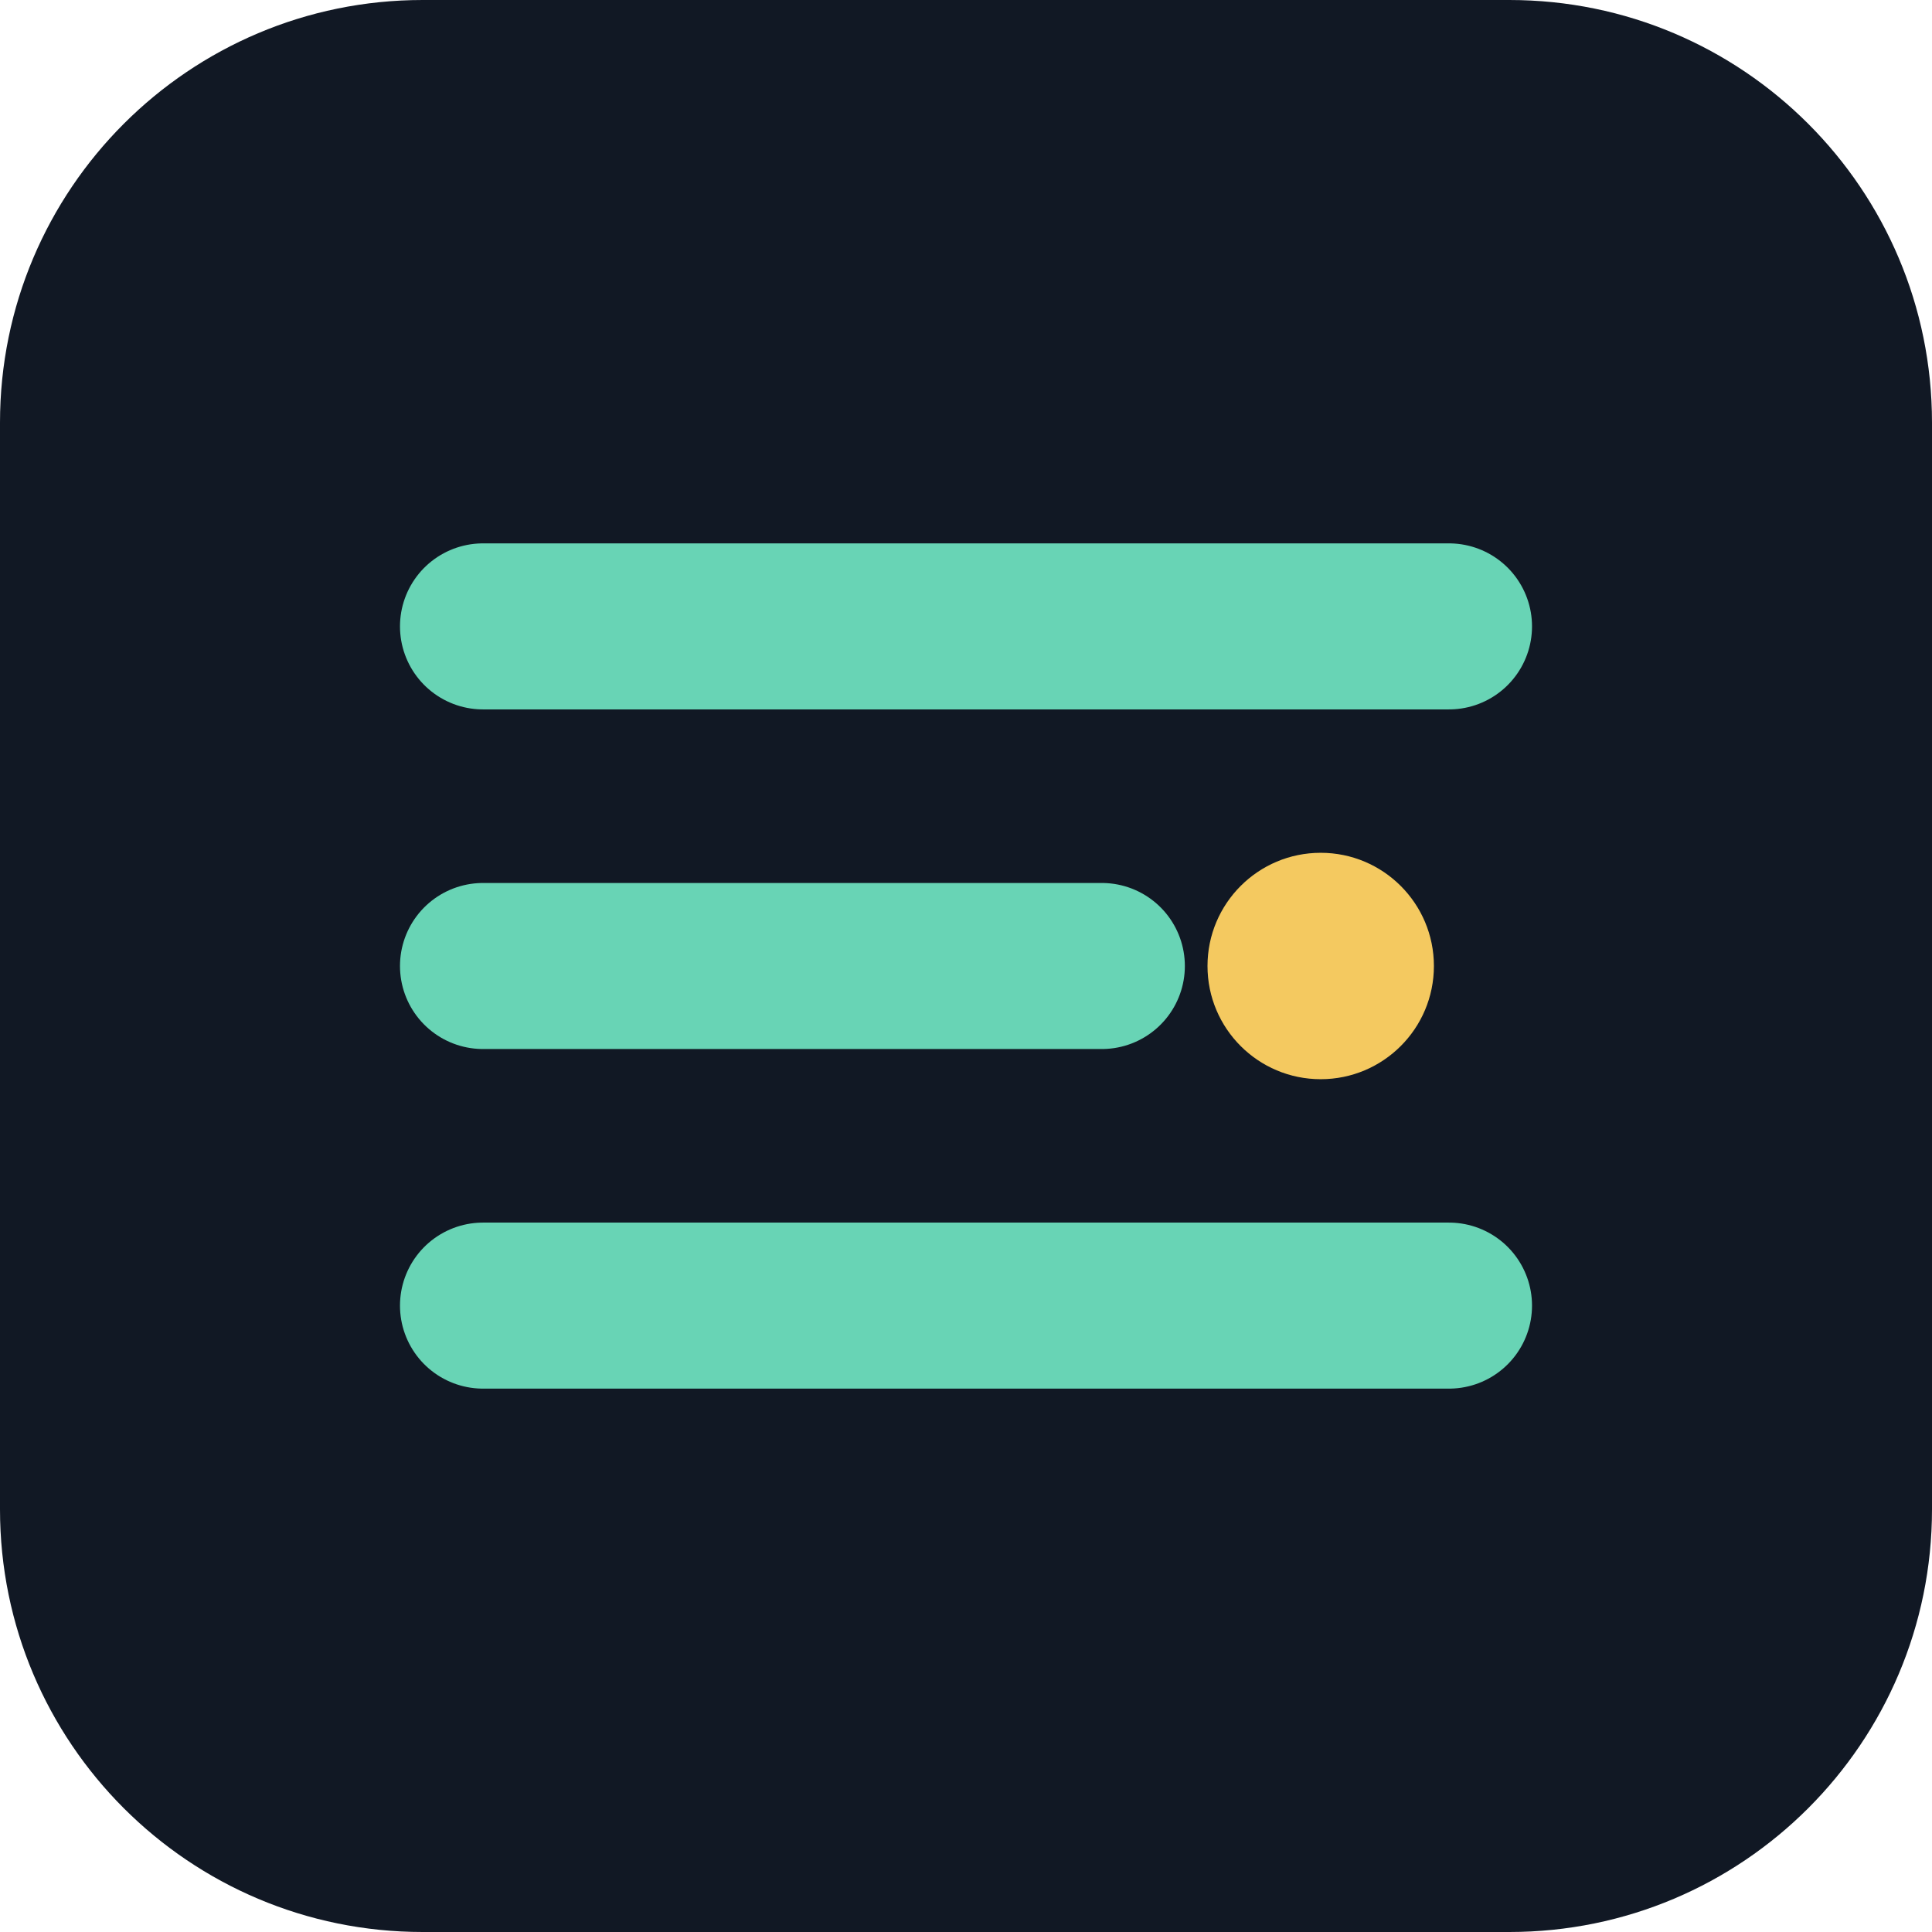
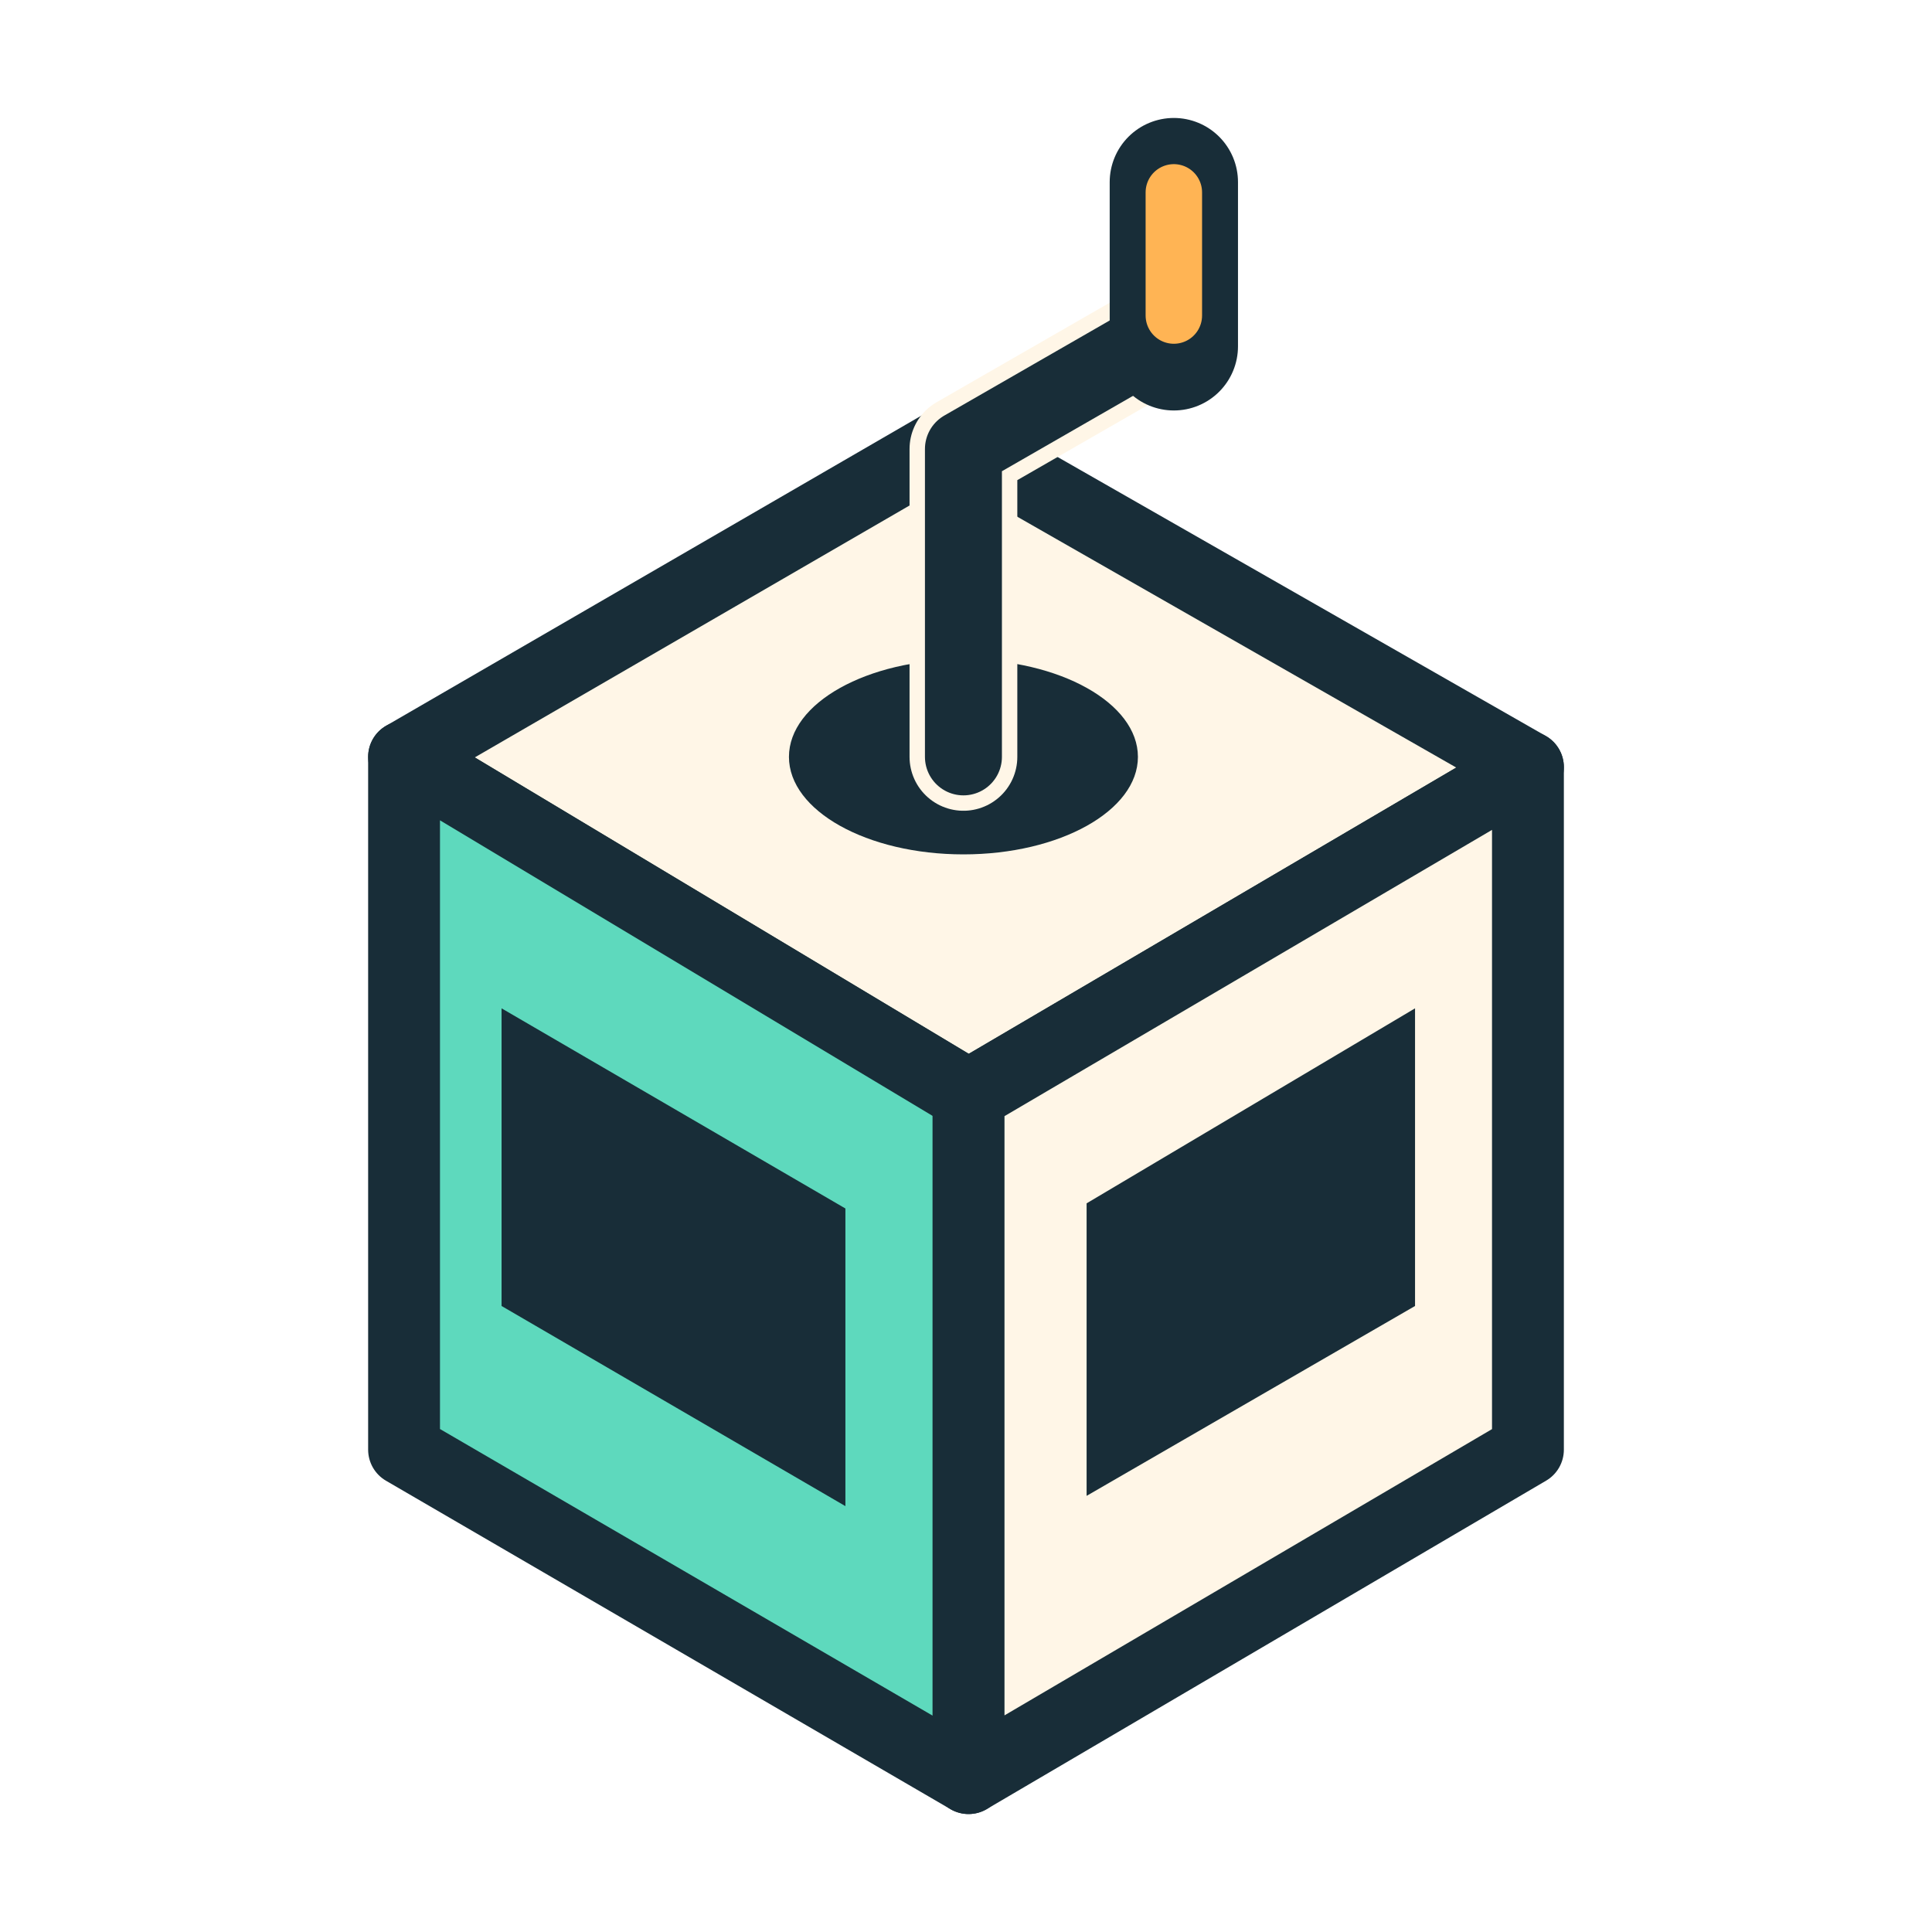
- <svg xmlns="http://www.w3.org/2000/svg" viewBox="0 0 512 512">
-   <rect width="512" height="512" rx="112" fill="#111824" />
-   <path d="M128 166h256M128 256h164M128 346h256" fill="none" stroke="#68d4b5" stroke-linecap="round" stroke-width="44" />
-   <circle cx="350" cy="256" r="30" fill="#f4c960" />
+ <svg xmlns="http://www.w3.org/2000/svg" width="512" height="512" viewBox="0 0 512 512" fill="none" role="img" aria-labelledby="title desc">
+   <g transform="translate(256 256) scale(1.36) translate(-258.5 -232.75)">
+     <g stroke="#182D38" stroke-width="14" stroke-linejoin="round">
+       <path d="m149 192 107-62 112 64-109 64z" fill="#FFF6E7" />
+       <path d="m149 192 110 66v133l-110-64z" fill="#5ED9BD" />
+       <path d="m259 258 109-64v133l-109 64z" fill="#FFF6E7" />
+     </g>
+     <ellipse cx="258" cy="192" rx="34" ry="19" fill="#182D38" />
+     <path d="M258 192v-60l40-23" stroke="#FFF6E7" stroke-width="21" stroke-linecap="round" stroke-linejoin="round" />
+     <path d="M258 192v-60l40-23" stroke="#182D38" stroke-width="15" stroke-linecap="round" stroke-linejoin="round" />
+     <path d="M299 112V80" stroke="#182D38" stroke-width="25" stroke-linecap="round" />
+     <path d="M299 106V82" stroke="#FFB454" stroke-width="11" stroke-linecap="round" />
+     <path d="m168 241 67 39v58l-67-39zM282 279l64-38v58l-64 37z" fill="#182D38" />
+   </g>
</svg>
